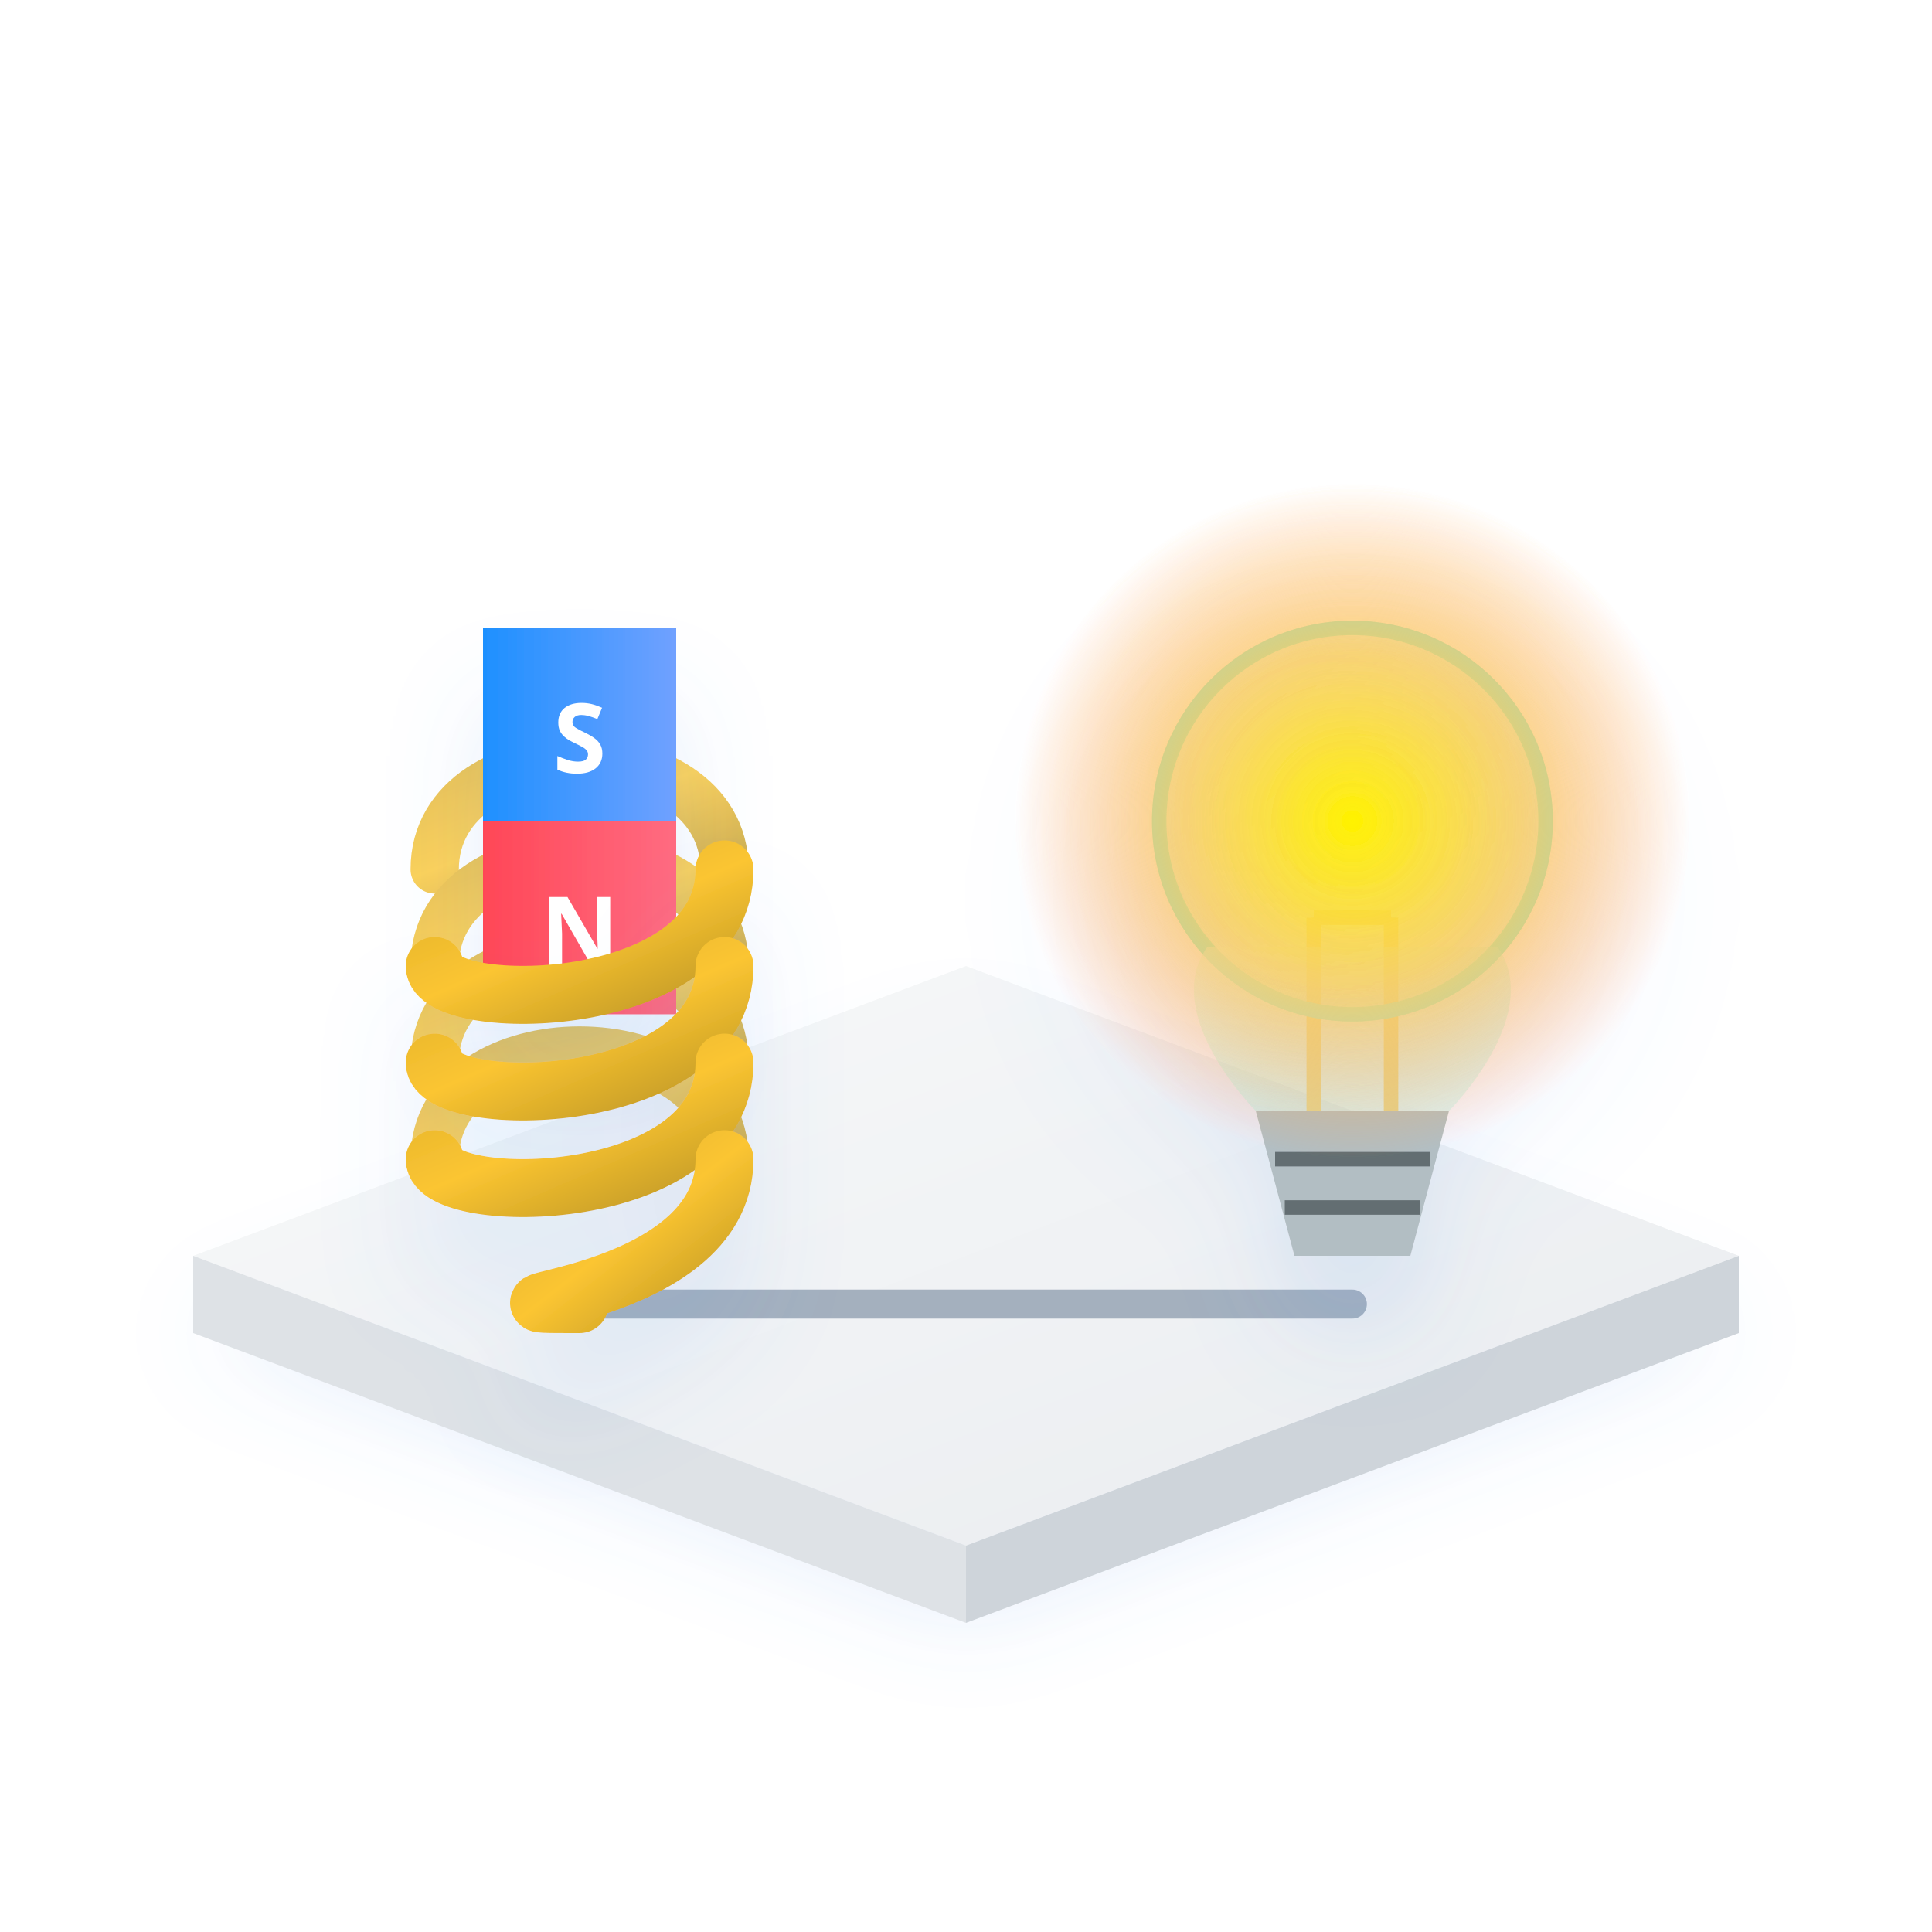
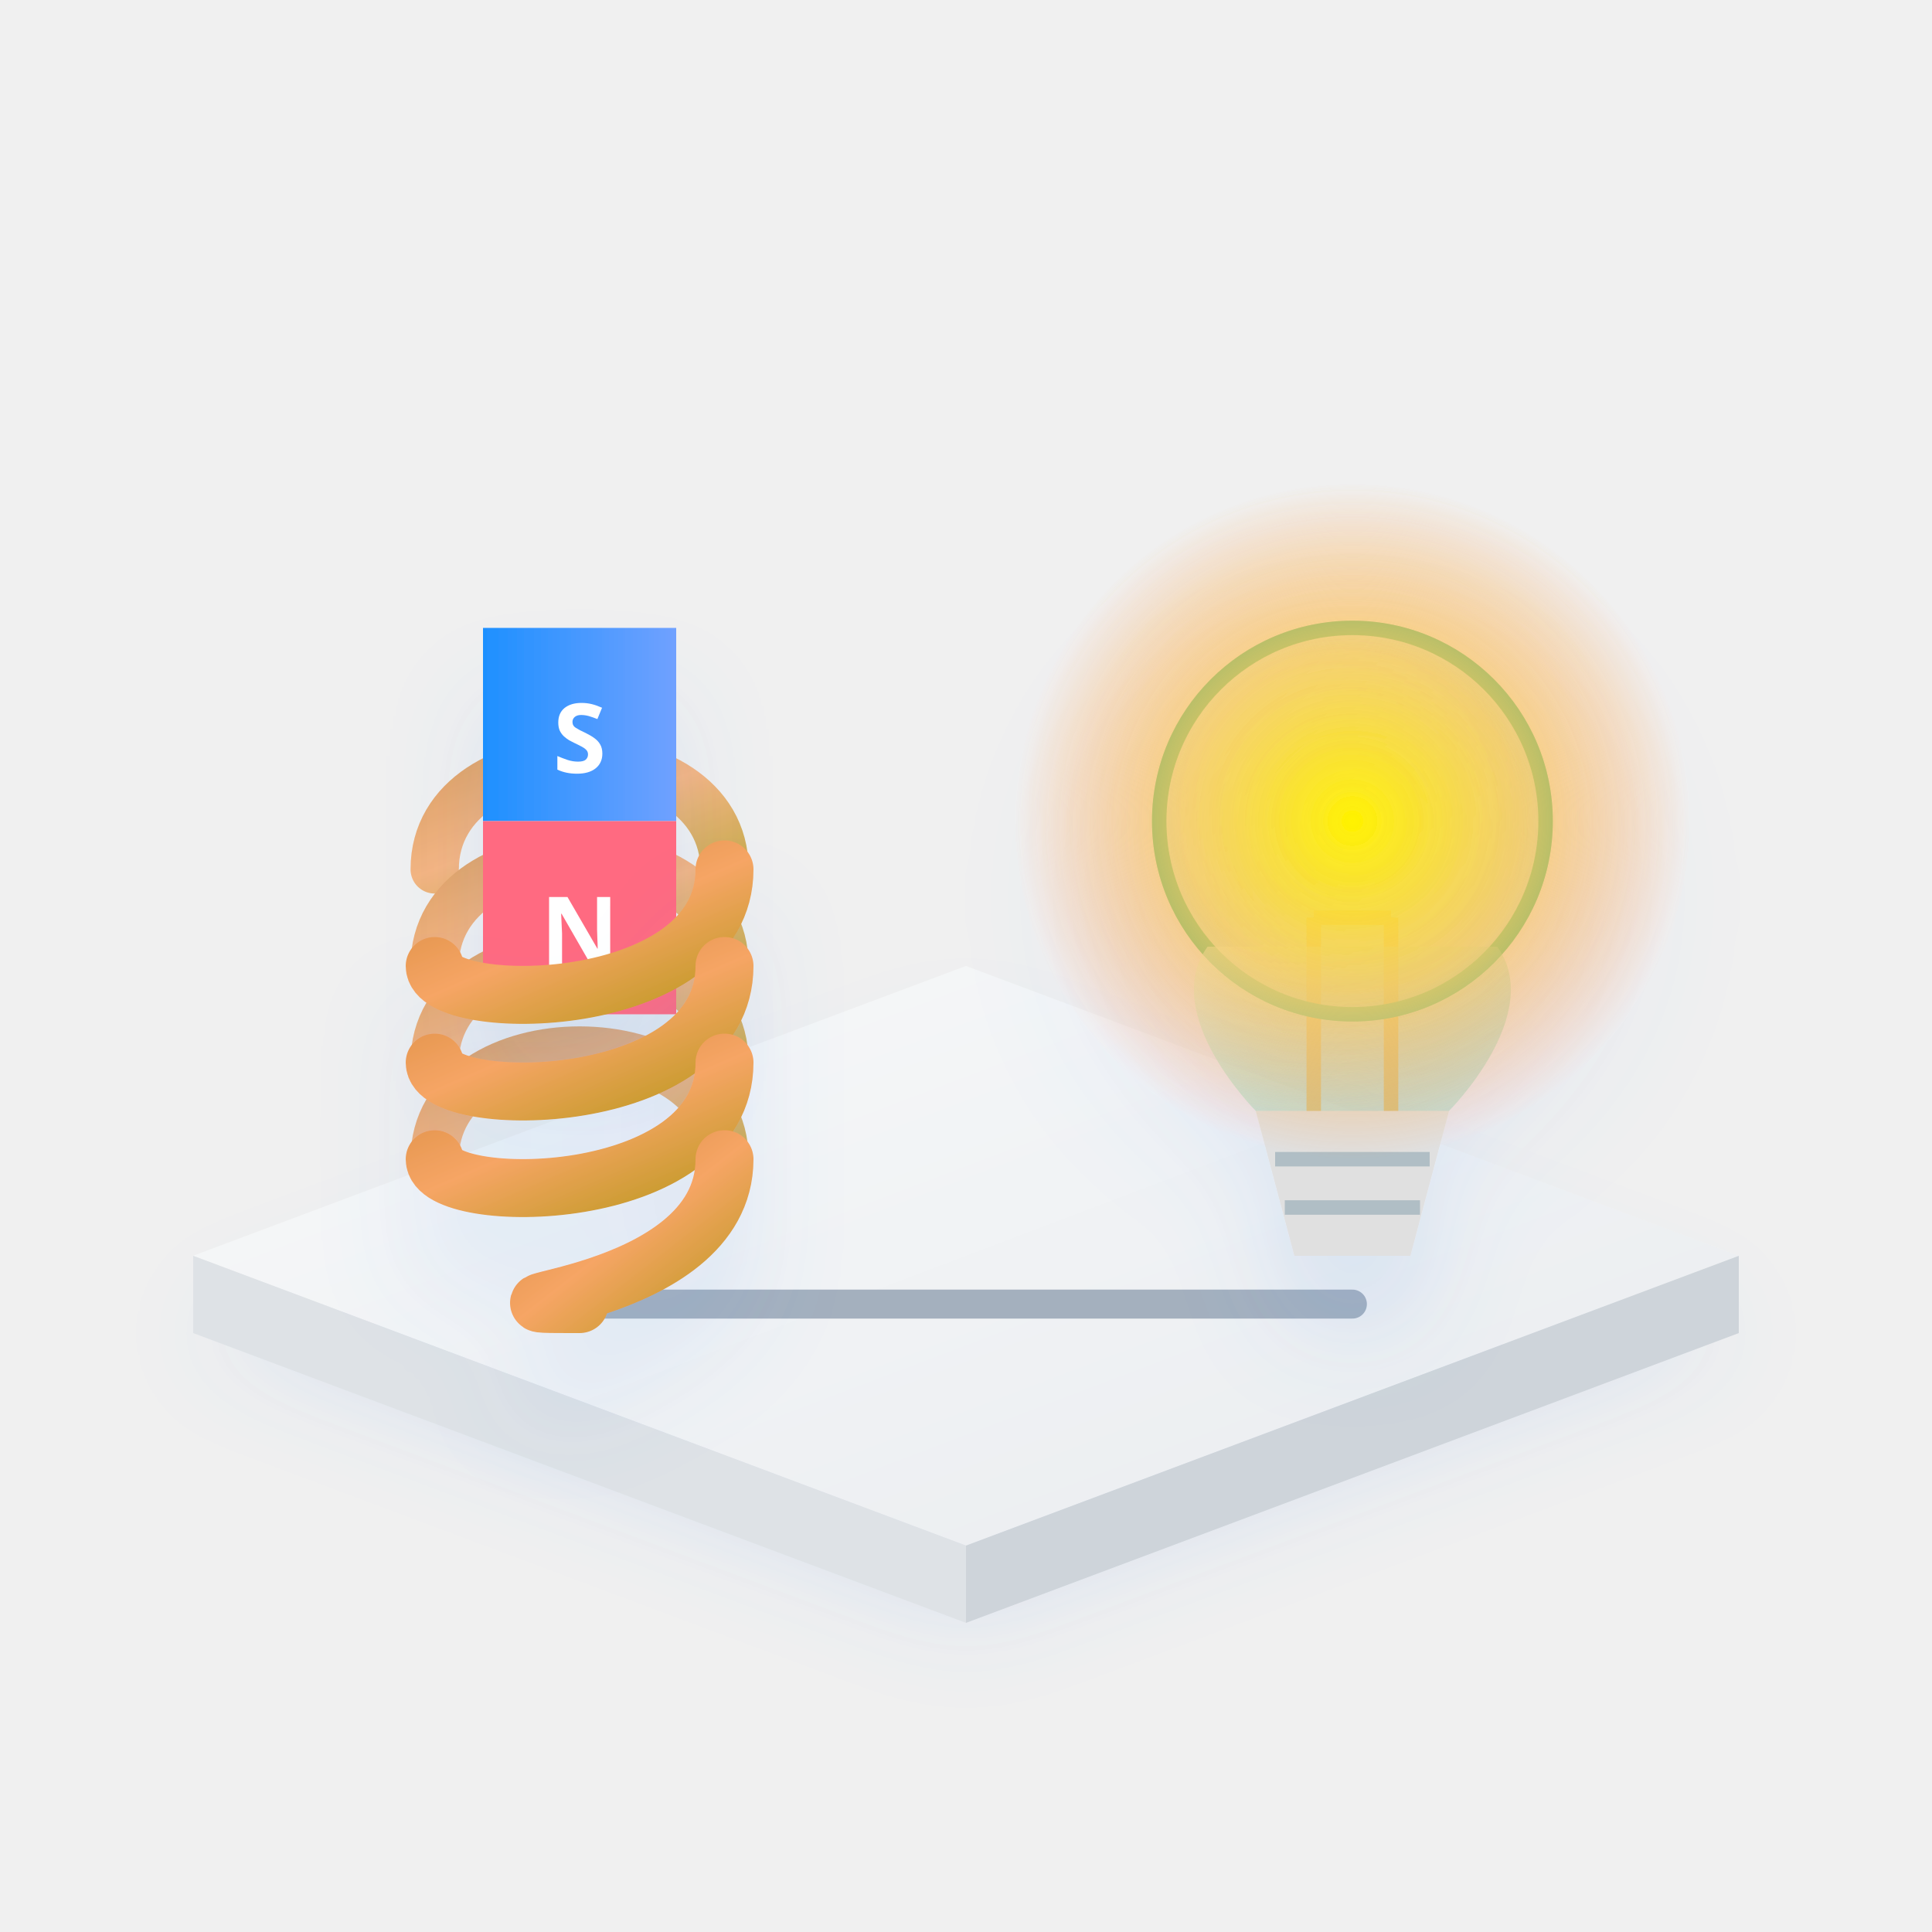
<svg xmlns="http://www.w3.org/2000/svg" viewBox="0 0 200 200" width="100%" height="100%">
  <defs>
+     <filter id="textbookShadowBlur" x="-50%" y="-50%" width="200%" height="200%">
+       <feGaussianBlur in="SourceGraphic" stdDeviation="12" />
+     </filter>
    <style>
+ 
+       svg {
+         background: radial-gradient(circle at center, #ffffff 0%, #ecfcfc 100%);
+         /* Ensure it covers the full viewport without being constrained by viewBox layout */
+         width: 100vw;
+         height: 100vh;
+         margin: 0;
+         padding: 0;
+         overflow: hidden;
+       }
+     
      /* --- ANIMATION SEQUENCES --- */
- 
      /* 1. The Falling Magnet (Input) */
-       .magnet-assembly {
-         animation: dropMagnet 4s cubic-bezier(0.55, 0.085, 0.68, 0.53) infinite;
+       .magnet-assembly  {
        transform-origin: 60px 100px;
      }
      @keyframes dropMagnet {
        0%, 15% { transform: translateY(-80px); opacity: 0; }
        20% { transform: translateY(-70px); opacity: 1; }
        48% { transform: translateY(0px); opacity: 1; } /* Exact center of coil */
        65% { transform: translateY(60px); opacity: 1; }
        75%, 100% { transform: translateY(80px); opacity: 0; }
      }
- 
      /* 2. Magnetic Field Pulse (Processing/Impact) */
-       .magnetic-pulse {
-         animation: fieldPulse 4s cubic-bezier(0.25, 0.46, 0.45, 0.94) infinite;
+       .magnetic-pulse  {
        transform-origin: 60px 100px;
        opacity: 0;
      }
      @keyframes fieldPulse {
        0%, 47% { transform: scale(0.5) rotate(0deg); opacity: 0; }
        48% { transform: scale(1); rotate(45deg); opacity: 0.8; } /* Flux change peaks */
        65% { transform: scale(2.5) rotate(90deg); opacity: 0; }
        100% { opacity: 0; }
      }
- 
      /* 3. Traveling Current Spark */
-       .current-spark {
-         animation: sparkTravel 4s linear infinite;
+       .current-spark  {
        opacity: 0;
      }
      @keyframes sparkTravel {
        0%, 47% { opacity: 0; stroke-dashoffset: 100; }
        48% { opacity: 1; stroke-dashoffset: 100; }
        55% { opacity: 1; stroke-dashoffset: 0; } /* Reaches the bulb */
        58%, 100% { opacity: 0; stroke-dashoffset: 0; }
      }
- 
      /* 4. Lightbulb Glow (Output) */
-       .bulb-glow {
-         animation: bulbFlash 4s ease-out infinite;
+       .bulb-glow  {
        transform-origin: 140px 85px;
      }
      @keyframes bulbFlash {
        0%, 47% { opacity: 0.1; filter: brightness(1); transform: scale(1); }
        48% { opacity: 0; filter: brightness(1); transform: scale(1); } /* Slight delay for travel */
        54% { opacity: 0; }
        55% { opacity: 1; filter: brightness(1.5); transform: scale(1.15); } /* BAM! Light */
        70% { opacity: 0.8; filter: brightness(1.2); transform: scale(1.05); }
        85%, 100% { opacity: 0.1; filter: brightness(1); transform: scale(1); }
      }
- 
      /* 5. Isometric Floor Floating */
-       .base-grid {
-         animation: floatBase 4s ease-in-out infinite alternate;
+       .base-grid  {
        transform-origin: 100px 140px;
      }
      @keyframes floatBase {
        0% { transform: translateY(0px); }
        100% { transform: translateY(4px); }
      }
-     </style>
+       svg:hover .magnet-assembly {
+         animation: dropMagnet 4s cubic-bezier(0.55, 0.085, 0.68, 0.53) forwards;
+       }
+ 
+       svg:hover .magnetic-pulse {
+         animation: fieldPulse 4s cubic-bezier(0.25, 0.46, 0.45, 0.94) forwards;
+       }
+ 
+       svg:hover .current-spark {
+         animation: sparkTravel 4s linear forwards;
+       }
+ 
+       svg:hover .bulb-glow {
+         animation: bulbFlash 4s ease-out forwards;
+       }
+ 
+       svg:hover .base-grid {
+         animation: floatBase 4s ease-in-out forwards alternate;
+       }
+ 
+       </style>
    <linearGradient id="floorSurface" x1="0%" y1="0%" x2="100%" y2="100%">
      <stop offset="0%" stop-color="#f8f9fa" />
      <stop offset="100%" stop-color="#e9ecef" />
    </linearGradient>
    <linearGradient id="magNorth" x1="0%" y1="0%" x2="100%" y2="0%">
-       <stop offset="0%" stop-color="#ff4757" />
+       <stop offset="0%" stop-color="#ff6b81" />
      <stop offset="100%" stop-color="#ff6b81" />
    </linearGradient>
    <linearGradient id="magSouth" x1="0%" y1="0%" x2="100%" y2="0%">
      <stop offset="0%" stop-color="#1e90ff" />
      <stop offset="100%" stop-color="#70a1ff" />
    </linearGradient>
    <linearGradient id="copperWire" x1="0%" y1="0%" x2="100%" y2="100%">
-       <stop offset="0%" stop-color="#e1b12c" />
-       <stop offset="50%" stop-color="#fbc531" />
+       <stop offset="0%" stop-color="#da8d41" />
+       <stop offset="50%" stop-color="#f6a565" />
      <stop offset="100%" stop-color="#c29a26" />
    </linearGradient>
    <linearGradient id="bulbGlass" x1="0%" y1="0%" x2="100%" y2="100%">
      <stop offset="0%" stop-color="#e0f7fa" stop-opacity="0.6" />
-       <stop offset="100%" stop-color="#81ecec" stop-opacity="0.2" />
+       <stop offset="100%" stop-color="#3cba92" stop-opacity="0.2" />
    </linearGradient>
    <radialGradient id="glowYellow" cx="50%" cy="50%" r="50%">
      <stop offset="0%" stop-color="#fff200" stop-opacity="1" />
      <stop offset="50%" stop-color="#feca57" stop-opacity="0.8" />
      <stop offset="100%" stop-color="#ff9f43" stop-opacity="0" />
    </radialGradient>
    <filter id="softShadow" x="-50%" y="-50%" width="200%" height="200%">
      <feGaussianBlur in="SourceAlpha" stdDeviation="5" />
      <feOffset dx="0" dy="8" result="offsetblur" />
      <feComponentTransfer>
        <feFuncA type="linear" slope="0.15" />
      </feComponentTransfer>
      <feColorMatrix type="matrix" values="0 0 0 0 0.1   0 0 0 0 0.3   0 0 0 0 0.8   0 0 0 1 0" />
      <feMerge>
        <feMergeNode />
        <feMergeNode in="SourceGraphic" />
      </feMerge>
    </filter>
  </defs>
-   <rect width="200" height="200" fill="#ffffff" />
  <g class="base-grid">
    <polygon points="20,130 100,160 180,130 100,100" fill="url(#floorSurface)" filter="url(#softShadow)" />
    <polygon points="20,130 100,160 100,168 20,138" fill="#dee2e6" />
    <polygon points="180,130 100,160 100,168 180,138" fill="#ced4da" />
    <path d="M 60 135 L 140 135" fill="none" stroke="#a4b0be" stroke-width="3" stroke-linecap="round" />
-     <path d="M 60 135 L 140 135" fill="none" stroke="#00cec9" stroke-width="3" stroke-linecap="round" stroke-dasharray="100" class="current-spark" />
+     <path d="M 60 135 L 140 135" fill="none" stroke="#0ba360" stroke-width="3" stroke-linecap="round" stroke-dasharray="100" class="current-spark" />
  </g>
  <g transform="translate(0, 0)" filter="url(#softShadow)">
-     <path d="M 130 115 L 150 115 L 146 130 L 134 130 Z" fill="#b2bec3" />
-     <path d="M 132 120 L 148 120 M 133 125 L 147 125" stroke="#636e72" stroke-width="1.5" />
-     <path d="M 136 115 L 136 95 M 144 115 L 144 95 M 136 95 L 144 95" fill="none" stroke="#fdcb6e" stroke-width="1.5" stroke-linejoin="round" />
-     <circle cx="140" cy="85" r="20" fill="url(#bulbGlass)" stroke="#81ecec" stroke-width="1.5" />
+     <path d="M 130 115 L 150 115 L 146 130 L 134 130 Z" fill="#e0e0e0" />
+     <path d="M 132 120 L 148 120 M 133 125 L 147 125" stroke="#b0bec5" stroke-width="1.5" />
+     <path d="M 136 115 L 136 95 M 144 115 L 144 95 M 136 95 L 144 95" fill="none" stroke="#ffc07c" stroke-width="1.5" stroke-linejoin="round" />
+     <circle cx="140" cy="85" r="20" fill="url(#bulbGlass)" stroke="#3cba92" stroke-width="1.5" />
    <path d="M 125 98 C 120 105, 130 115, 130 115 L 150 115 C 150 115, 160 105, 155 98" fill="url(#bulbGlass)" />
    <circle cx="140" cy="85" r="35" fill="url(#glowYellow)" class="bulb-glow" />
  </g>
  <g fill="none" stroke="url(#copperWire)" stroke-width="5" stroke-linecap="round" opacity="0.8">
    <path d="M 45 90 C 45 75, 75 75, 75 90" />
    <path d="M 45 100 C 45 85, 75 85, 75 100" />
    <path d="M 45 110 C 45 95, 75 95, 75 110" />
    <path d="M 45 120 C 45 105, 75 105, 75 120" />
  </g>
  <g class="magnet-assembly" filter="url(#softShadow)">
    <path d="M 50 65 L 70 65 L 70 85 L 50 85 Z" fill="url(#magSouth)" />
    <text x="60" y="80" fill="#ffffff" font-family="sans-serif" font-size="10" font-weight="bold" text-anchor="middle">S</text>
    <path d="M 50 85 L 70 85 L 70 105 L 50 105 Z" fill="url(#magNorth)" />
    <text x="60" y="100" fill="#ffffff" font-family="sans-serif" font-size="10" font-weight="bold" text-anchor="middle">N</text>
  </g>
  <g fill="none" stroke="url(#copperWire)" stroke-width="6" stroke-linecap="round" filter="url(#softShadow)">
    <path d="M 75 90 C 75 105, 45 105, 45 100" />
    <path d="M 75 100 C 75 115, 45 115, 45 110" />
    <path d="M 75 110 C 75 125, 45 125, 45 120" />
    <path d="M 75 120 C 75 135, 45 135, 60 135" />
  </g>
  <g class="magnetic-pulse">
-     <ellipse cx="60" cy="100" rx="30" ry="15" fill="none" stroke="#00cec9" stroke-width="2" />
-     <ellipse cx="60" cy="100" rx="45" ry="25" fill="none" stroke="#74b9ff" stroke-width="1.5" stroke-dasharray="4 4" />
-     <circle cx="60" cy="100" r="40" fill="#81ecec" opacity="0.2" />
+     <ellipse cx="60" cy="100" rx="30" ry="15" fill="none" stroke="#0ba360" stroke-width="2" />
+     <ellipse cx="60" cy="100" rx="45" ry="25" fill="none" stroke="#4facfe" stroke-width="1.5" stroke-dasharray="4 4" />
+     <circle cx="60" cy="100" r="40" fill="#3cba92" opacity="0.2" />
  </g>
</svg>
